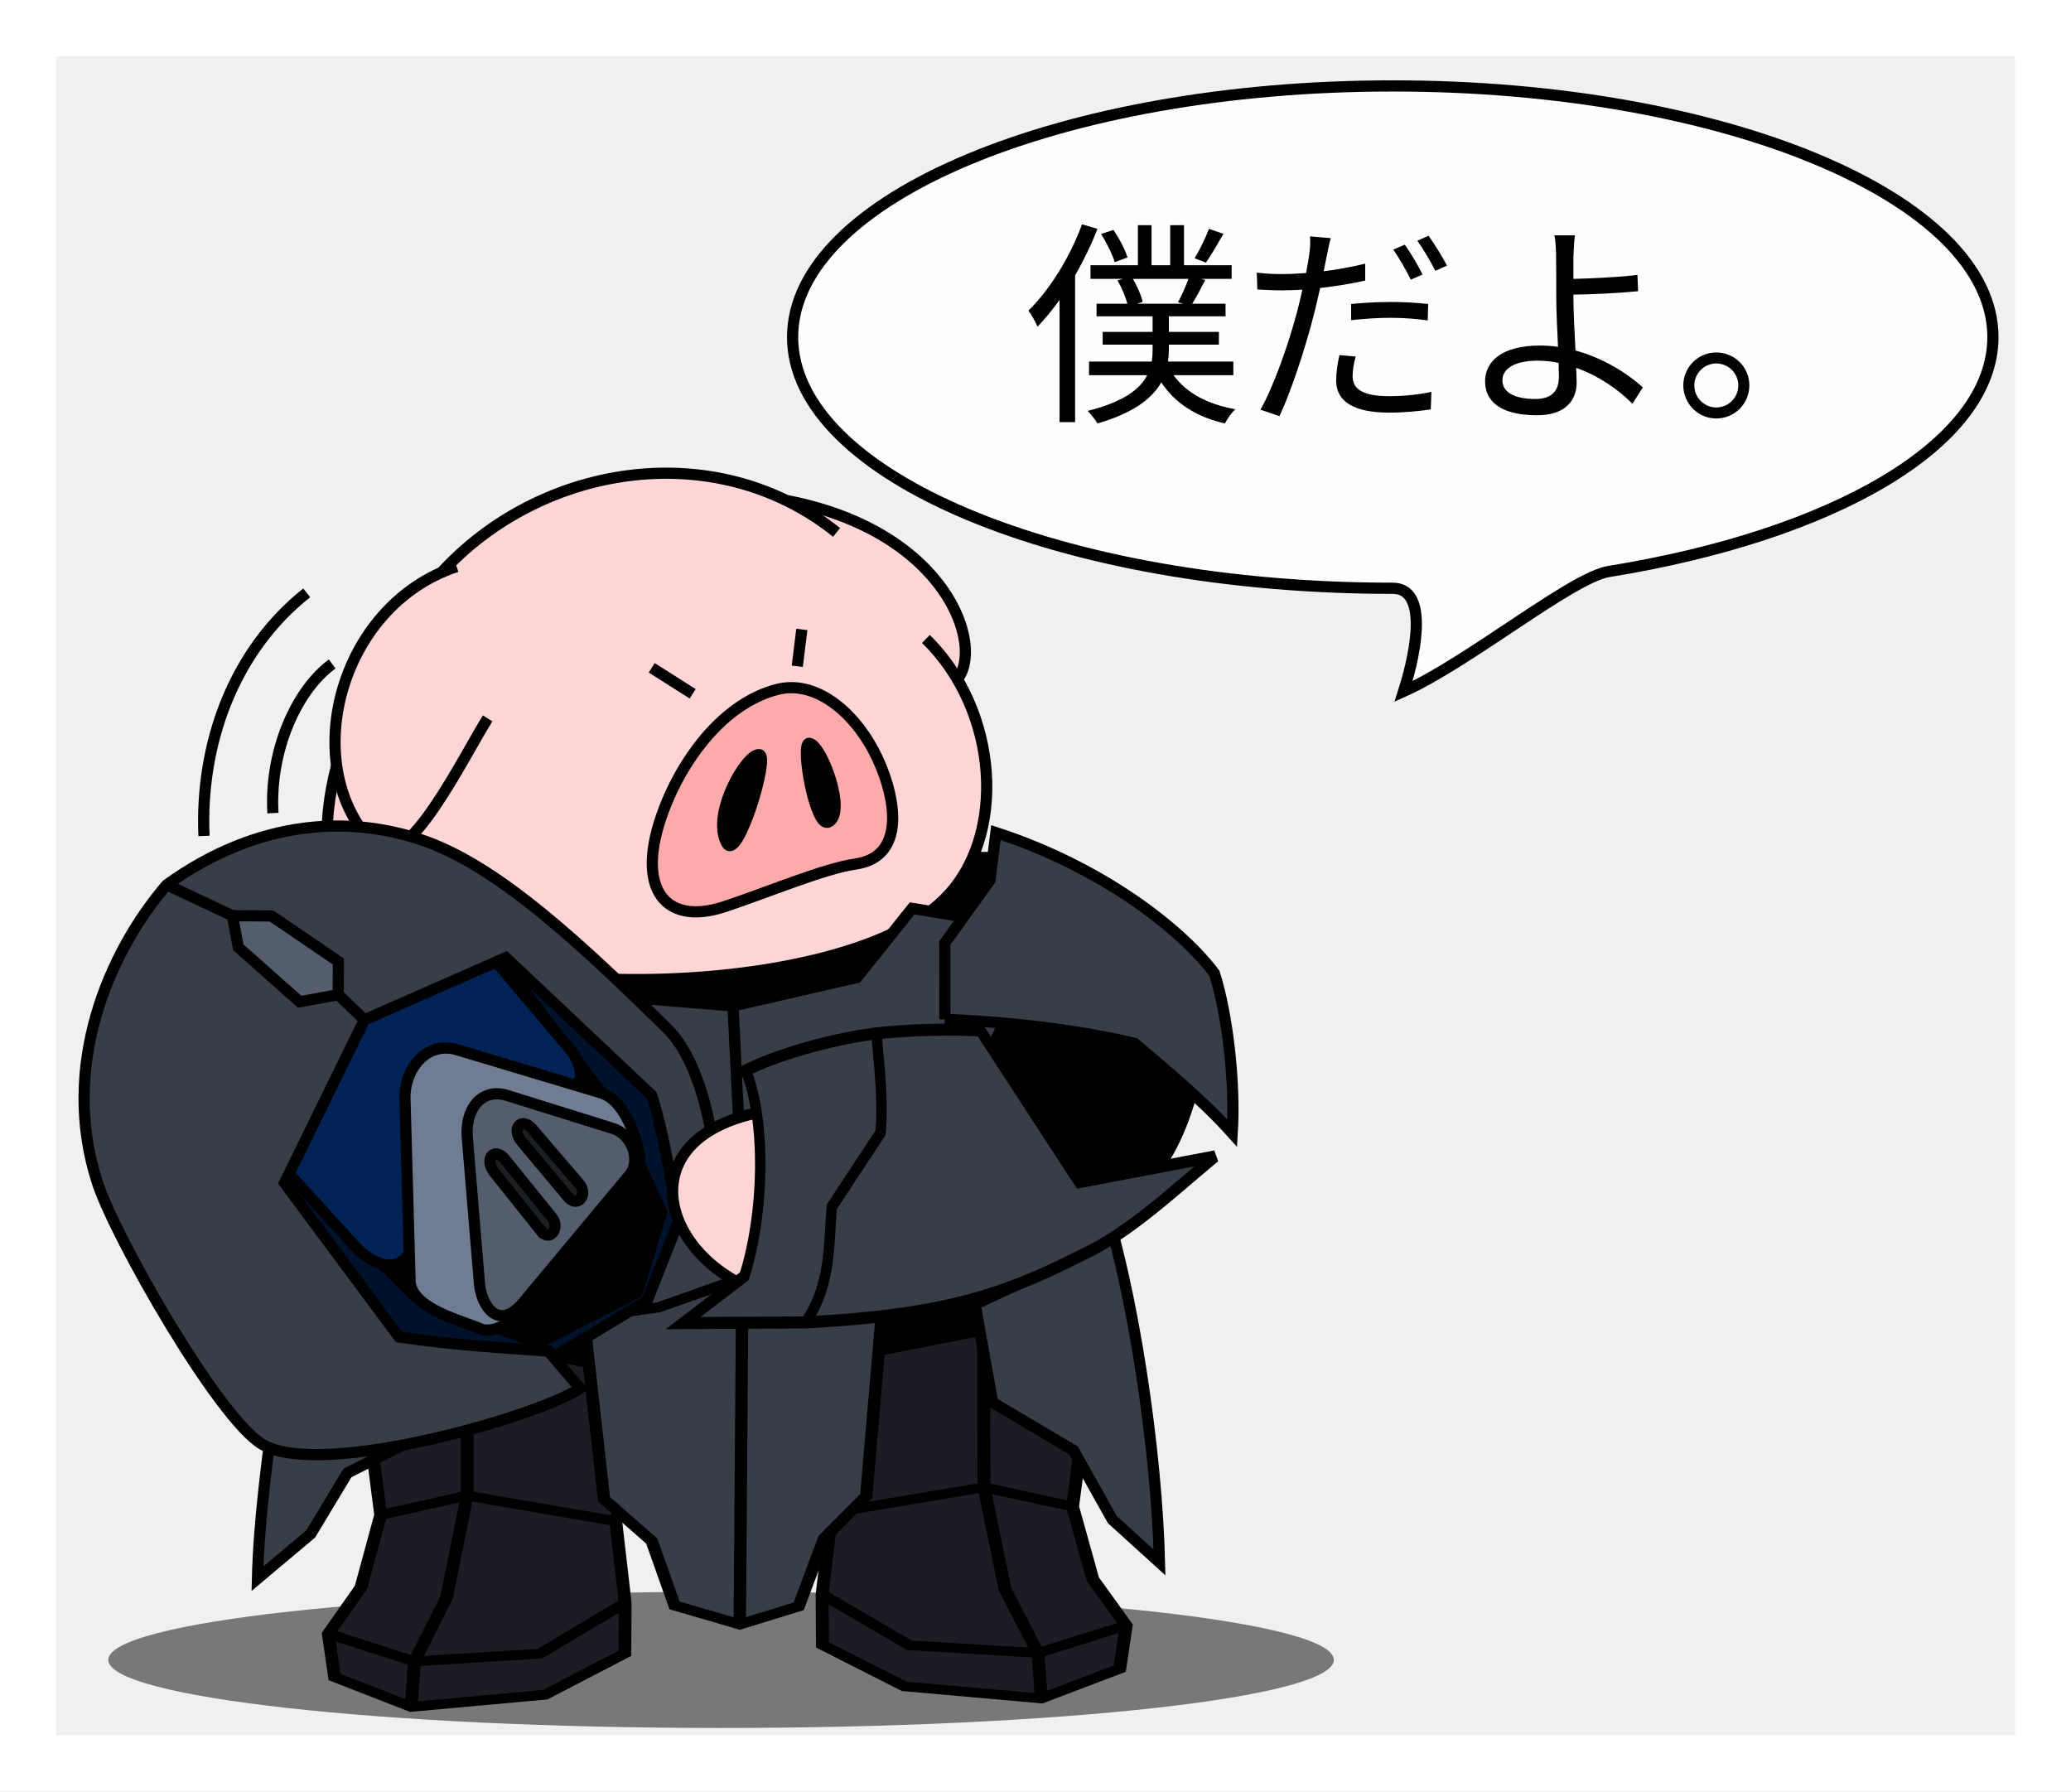
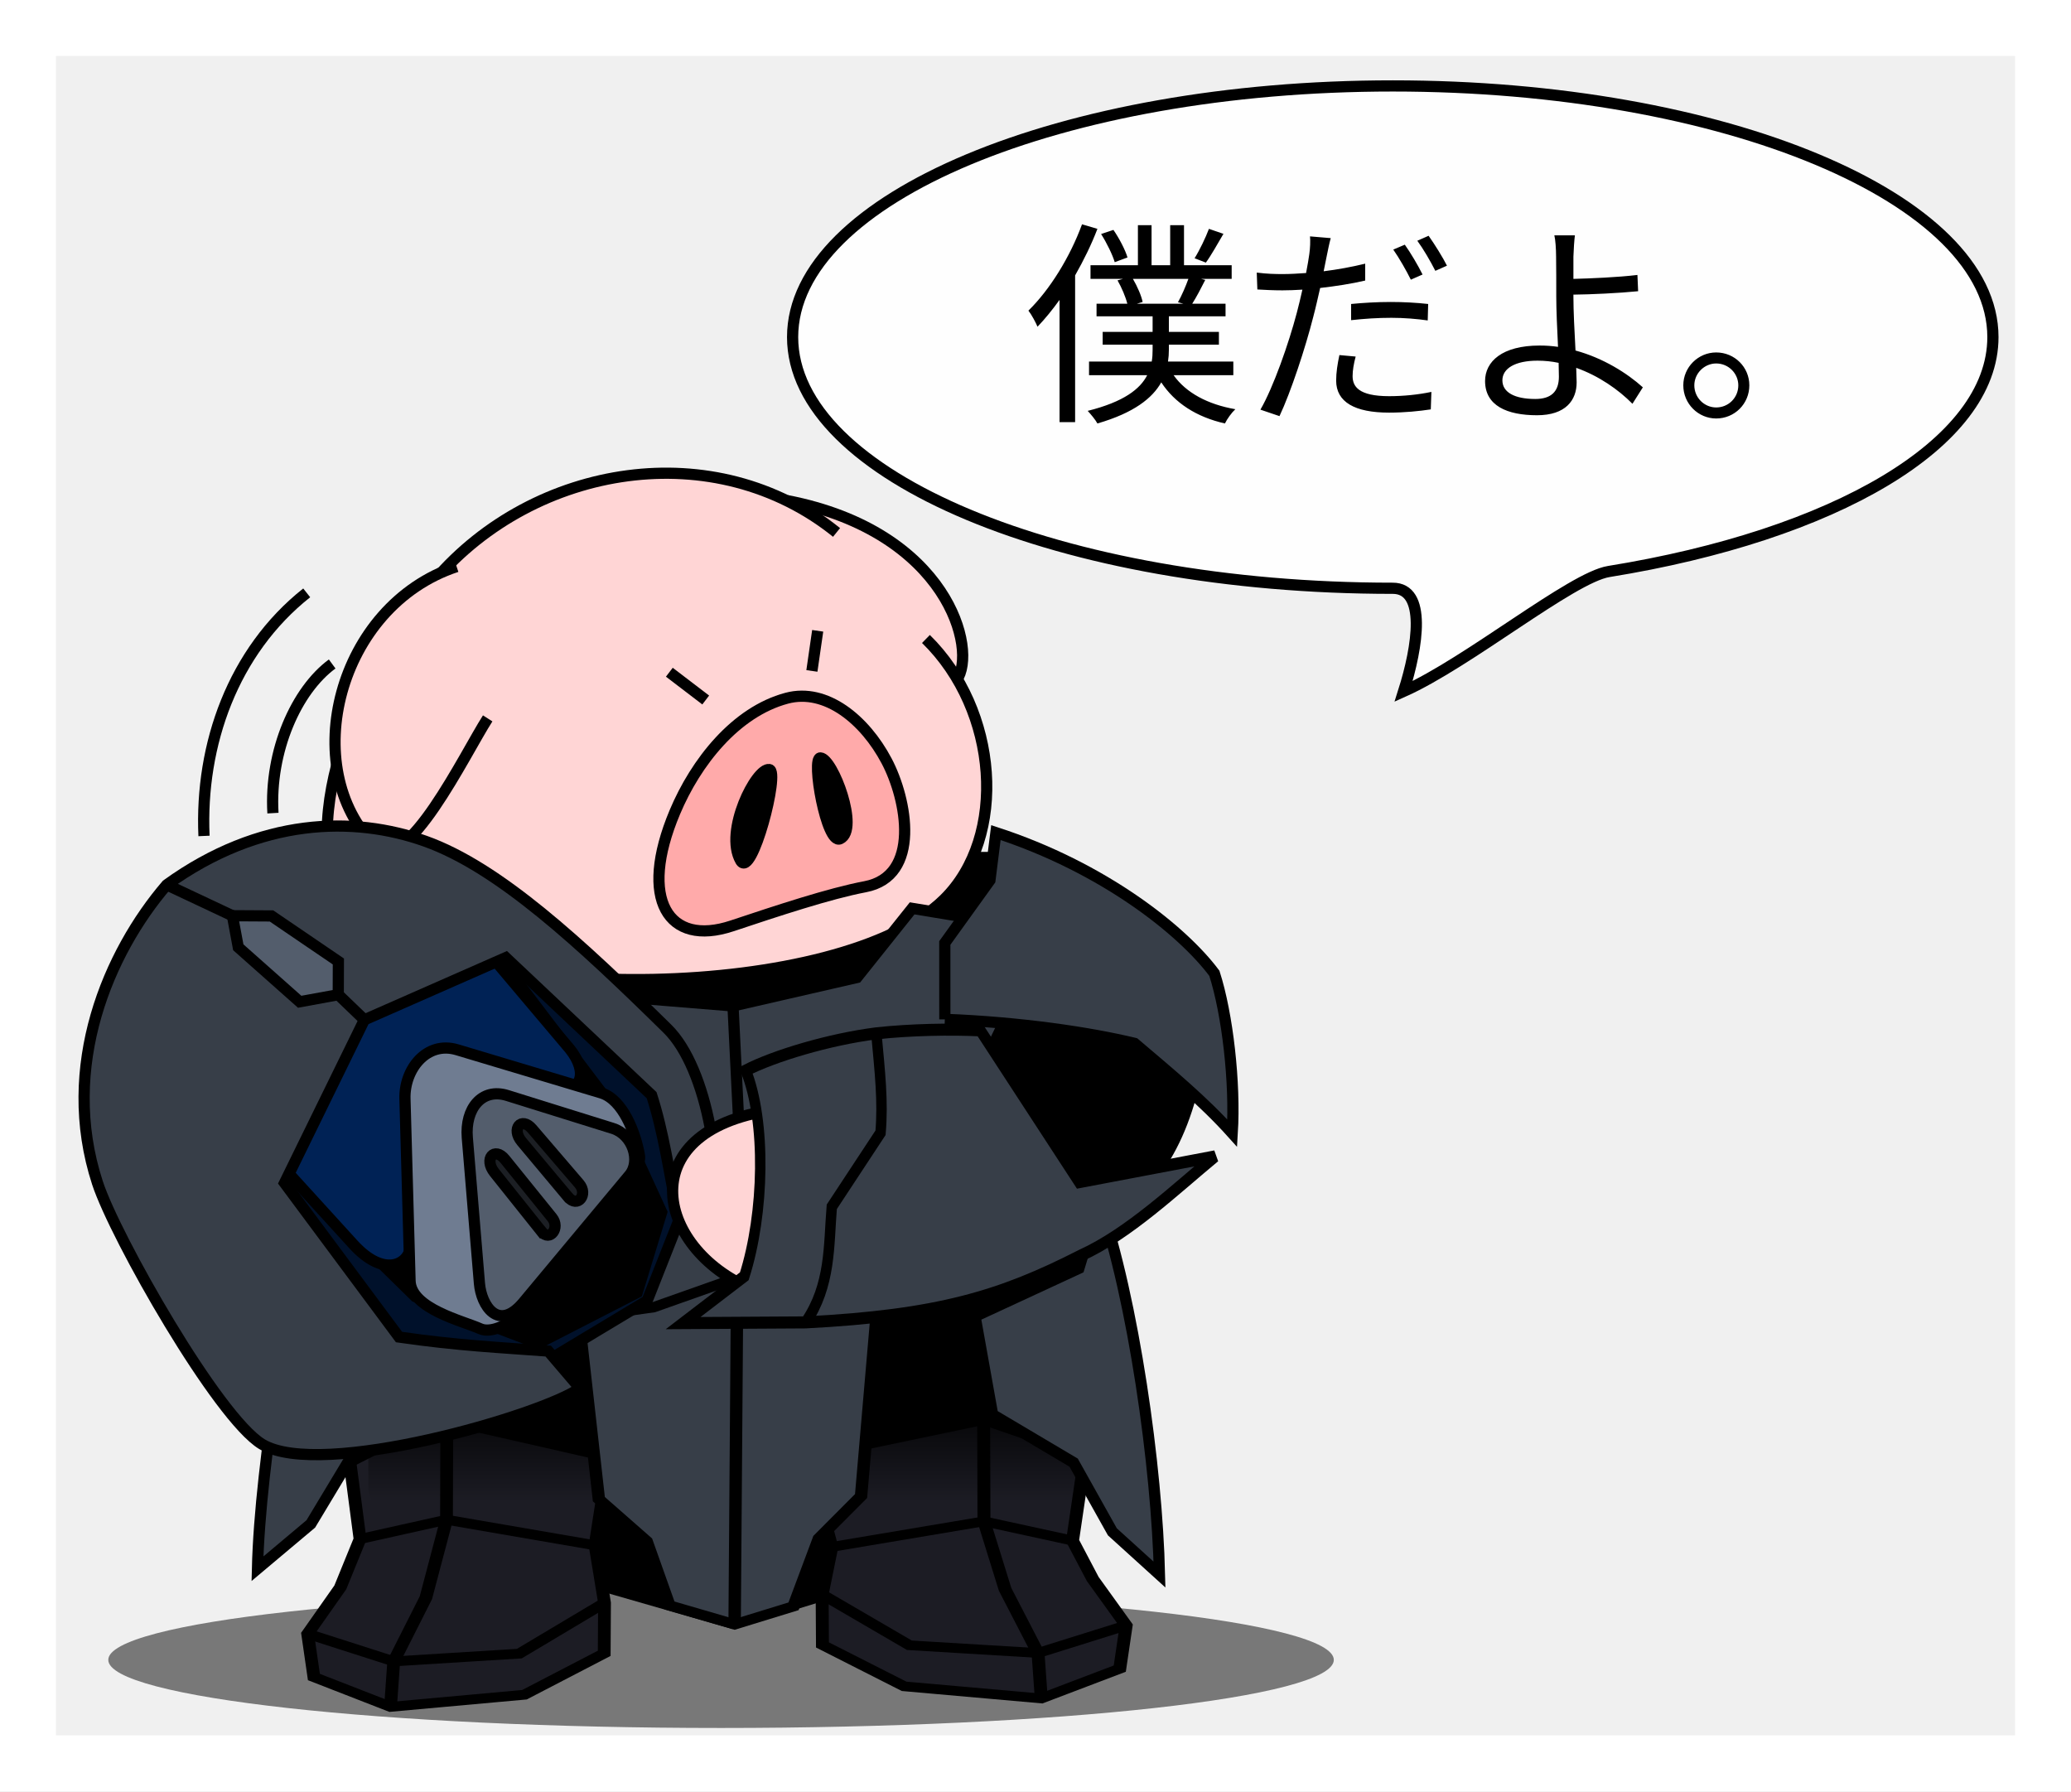
- <svg xmlns="http://www.w3.org/2000/svg" width="370" height="320" id="svg3172" version="1.1">
-   <defs id="defs3174" />
+ <svg xmlns="http://www.w3.org/2000/svg" xmlns:xlink="http://www.w3.org/1999/xlink" width="370" height="320" id="svg3172" version="1.1">
+   <defs id="defs3174">
+     <linearGradient id="linearGradient17681">
+       <stop style="stop-color:#000000;stop-opacity:1;" offset="0" id="stop17683" />
+       <stop style="stop-color:#000000;stop-opacity:0;" offset="1" id="stop17685" />
+     </linearGradient>
+     <linearGradient xlink:href="#linearGradient17681" id="linearGradient17687" x1="130.382" y1="248.974" x2="130.382" y2="273.02" gradientUnits="userSpaceOnUse" gradientTransform="matrix(1,0,0,0.8525053,0,35.5293)" />
+   </defs>
  <g id="layer1" transform="translate(0,-732.3622)" style="display:none">
    <path style="fill:none;stroke:#0000ff;stroke-width:1px;stroke-linecap:butt;stroke-linejoin:miter;stroke-opacity:1;display:inline" d="M 10,1042.362 360,742.362" id="path3025" />
    <path style="fill:none;stroke:#0000ff;stroke-width:1px;stroke-linecap:butt;stroke-linejoin:miter;stroke-opacity:1;display:inline" d="M 10,742.362 360,1042.362" id="path3027" />
    <path style="fill:none;stroke:#ff0000;stroke-width:1px;stroke-linecap:butt;stroke-linejoin:miter;stroke-opacity:1;display:inline" d="m 10,732.362 0,320" id="path3006" />
    <path style="fill:none;stroke:#ff0000;stroke-width:1px;stroke-linecap:butt;stroke-linejoin:miter;stroke-opacity:1;display:inline" d="m 360,732.362 0,320" id="path3010" />
    <path style="fill:none;stroke:#ff0000;stroke-width:1px;stroke-linecap:butt;stroke-linejoin:miter;stroke-opacity:1;display:inline" d="m 0,742.362 370,3e-5" id="path3016" />
    <path style="fill:none;stroke:#ff0000;stroke-width:1px;stroke-linecap:butt;stroke-linejoin:miter;stroke-opacity:1;display:inline" d="m 0,1042.362 370,0" id="path3018" />
  </g>
  <g id="layer3" style="display:inline">
    <path style="opacity:0.5;fill:#000000;fill-opacity:1;stroke:none" id="path38790" d="m 239.002,292.069 a 105.005,11.667 0 1 1 -210.011,0 105.005,11.667 0 1 1 210.011,0 z" transform="matrix(1.042557,0,0,1.042557,-10.87838,-7.97645)" />
-     <g id="g38561" transform="matrix(1.042557,0,0,1.042557,313.2887,-139.9134)" style="stroke-width:1.918">
-       <path id="rect38361-1" d="m -226.002,326.731 101.985,0 0,51.238 -101.985,0 z" style="fill:#000000;fill-opacity:1;stroke:#000000;stroke-width:1.918;stroke-linecap:round;stroke-miterlimit:4;stroke-opacity:1;stroke-dashoffset:0" />
-       <g style="stroke-width:1.183" transform="matrix(-1.851476,0,0,1.420071,-295.4144,-242.2167)" id="g38467-2">
-         <path style="fill:#1c1c24;stroke:#000000;stroke-width:1.183;stroke-linecap:butt;stroke-linejoin:miter;stroke-opacity:1;display:inline" d="m -55.088,464.562 -0.028,-6.093 0.872,-9.842 -3.178,-17.577 16.904,-4.446 9.725,4.21 -1.693,17.052 1.825,8.744 3.02,5.6 -0.577,5.213 -7.093,3.6 -12.396,-1.464 z" id="path7544-9-3-7-8" />
-         <path style="fill:none;stroke:#000000;stroke-width:1.183;stroke-linecap:butt;stroke-linejoin:miter;stroke-opacity:1;display:inline" d="m -27.641,462.207 -7.963,3.33 -11.627,-0.936 -7.887,-6.133" id="path7550-2-4-3-1" />
-         <path style="fill:none;stroke:#000000;stroke-width:1.183;stroke-linecap:butt;stroke-linejoin:miter;stroke-opacity:1;display:inline" d="m -35.312,471.024 -0.294,-5.485 -2.977,-7.685 -1.909,-12.318 -0.026,-18.933" id="path7550-2-4-6-0" />
-         <path style="fill:none;stroke:#000000;stroke-width:1.183;stroke-linecap:butt;stroke-linejoin:miter;stroke-opacity:1;display:inline" d="m -32.489,447.863 -8.005,-2.327 -13.753,3.088" id="path7550-2-4-5-3" />
-       </g>
-       <g style="stroke-width:1.169" transform="matrix(1.896159,0,0,1.420071,-55.10438,-243.6533)" id="g38467">
-         <path style="fill:#1c1c24;stroke:#000000;stroke-width:1.169;stroke-linecap:butt;stroke-linejoin:miter;stroke-opacity:1;display:inline" d="m -55.088,464.562 -0.028,-6.093 0.872,-9.842 -3.178,-17.577 16.904,-4.446 9.725,4.21 -1.693,17.052 1.825,8.744 3.02,5.6 -0.577,5.213 -7.093,3.6 -12.396,-1.464 z" id="path7544-9-3-7" />
-         <path style="fill:none;stroke:#000000;stroke-width:1.169;stroke-linecap:butt;stroke-linejoin:miter;stroke-opacity:1;display:inline" d="m -27.641,462.207 -7.963,3.33 -11.627,-0.936 -7.887,-6.133" id="path7550-2-4-3" />
-         <path style="fill:none;stroke:#000000;stroke-width:1.169;stroke-linecap:butt;stroke-linejoin:miter;stroke-opacity:1;display:inline" d="m -35.312,471.024 -0.294,-5.485 -2.977,-7.685 -1.909,-12.318 -0.026,-18.933" id="path7550-2-4-6" />
-         <path style="fill:none;stroke:#000000;stroke-width:1.169;stroke-linecap:butt;stroke-linejoin:miter;stroke-opacity:1;display:inline" d="m -32.489,447.863 -8.005,-2.327 -13.753,3.088" id="path7550-2-4-5" />
-       </g>
-       <path id="rect38361" d="m -224.385,281.13 93.5,0 0,32.5 -93.5,0 z" style="fill:#000000;fill-opacity:1;stroke:#000000;stroke-width:1.918;stroke-linecap:round;stroke-miterlimit:4;stroke-opacity:1;stroke-dashoffset:0" />
-       <path id="path7512-2" d="m -133.407,357.68 3.01,16.83 13.882,8.232 6.633,11.85 8.08,7.327 c -0.438,-18.506 -4.462,-47.045 -10.289,-64.046 l -3.527,11.568 z" style="fill:#373e48;stroke:#000000;stroke-width:1.918;stroke-linecap:butt;stroke-linejoin:miter;stroke-opacity:1;display:inline" />
-       <path id="path7512-2-95" d="m -225.483,361.528 -4.071,19.305 -11.407,5.757 -6.28,10.436 -9.14,7.681 c 0.438,-18.506 5.876,-48.813 9.228,-64.4 l 3.594,13.54 z" style="fill:#373e48;stroke:#000000;stroke-width:1.918;stroke-linecap:butt;stroke-linejoin:miter;stroke-opacity:1;display:inline" />
-       <path id="path7518-9" d="m -165.688,219.969 c 27.641,5.323 34.004,25.244 29.125,30.75" style="fill:#ffd5d5;stroke:#000000;stroke-width:1.918;stroke-linecap:butt;stroke-linejoin:miter;stroke-opacity:1;display:inline" />
-       <path id="path12515-7-2" d="m -157.146,225.435 c -20.783,-16.786 -51.691,-11.836 -68.829,8.144 -15.436,17.996 -24.865,47.147 -13.281,57.027 18.892,16.112 82.856,15.105 100.554,-2.304 10.892,-10.715 9.363,-32.406 -3.125,-44.613" style="fill:#ffd5d5;stroke:#000000;stroke-width:1.918;stroke-linecap:butt;stroke-linejoin:miter;stroke-opacity:1;display:inline" />
-       <path id="path5095-5-4-8-5-1-1-1-6" d="m -163.096,242.053 -0.778,6.315" style="fill:none;stroke:#000000;stroke-width:1.918;stroke-linecap:butt;stroke-linejoin:miter;stroke-opacity:1;display:inline" />
-       <path id="path5097-5-8-8-5-1-2-4-5" d="m -188.819,248.633 7.018,4.447" style="fill:none;stroke:#000000;stroke-width:1.918;stroke-linecap:butt;stroke-linejoin:miter;stroke-opacity:1;display:inline" />
-       <path id="path5099-1-8-2-7-5-0-2-3" d="m -222.253,231.287 c -20.415,6.745 -27.359,34.598 -13.924,47.865 5.283,5.217 15.31,-15.707 19.247,-21.856" style="fill:#ffd5d5;stroke:#000000;stroke-width:1.918;stroke-linecap:butt;stroke-linejoin:miter;stroke-opacity:1;display:inline" />
-       <path id="path5101-7-2-4-1-2-1-3-2" d="m -167.446,252.368 c -8.554,2.284 -15.17,10.687 -18.668,18.996 -6.13,14.56 -0.864,21.735 9.796,18.185 7.598,-2.53 17.065,-6.533 22.395,-7.29 9.449,-1.342 6.555,-12.974 3.12,-19.455 -3.619,-6.826 -10.088,-12.187 -16.643,-10.437 z" style="fill:#ffaaaa;stroke:#000000;stroke-width:1.918;stroke-linecap:butt;stroke-linejoin:miter;stroke-opacity:1;display:inline" />
-       <path id="path5105-1-4-55-1-28-76-6-2-4" d="m -175.941,278.718 c 1.842,3.206 7.385,-14.946 5.577,-15.209 -2.178,-0.316 -8.395,10.303 -5.577,15.209 z" style="fill:#000000;stroke:#000000;stroke-width:1.918;display:inline" />
-       <path id="path5107-1-5-1-5-1-4-2-4" d="m -161.829,261.569 c -1.577,-0.1 0.986,14.548 3.278,13.491 3.277,-1.51 -1.202,-13.359 -3.278,-13.491 z" style="fill:#000000;stroke:#000000;stroke-width:1.918;display:inline" />
-       <path id="path7552-7" d="m -247.942,235.787 c -12.638,10.017 -18.293,26.01 -17.599,41.656" style="fill:none;stroke:#000000;stroke-width:1.918;stroke-linecap:butt;stroke-linejoin:miter;stroke-opacity:1;display:inline" />
-       <path id="path7554-8" d="m -243.578,247.972 c -6.125,4.502 -10.772,14.891 -10.149,25.556" style="fill:none;stroke:#000000;stroke-width:1.918;stroke-linecap:butt;stroke-linejoin:miter;stroke-opacity:1;display:inline" />
-       <g transform="translate(-18.38478,-26.87006)" id="g38308" style="stroke-width:1.918">
-         <path style="fill:#373e48;stroke:#000000;stroke-width:1.918;stroke-linecap:butt;stroke-linejoin:miter;stroke-opacity:1;display:inline" d="m -219.26,321.29 -1.557,27.892 9.393,31.674 55.463,8.449 43.684,-11.772 9.165,-30.644 -5.483,-27.33 -17.21,-2.842 -9.458,11.845 -21.241,4.875 -25.891,-2.116 -16.346,-12.039 z" id="path7512-2-9-0" />
-         <path style="fill:none;stroke:#000000;stroke-width:1.918;stroke-linecap:butt;stroke-linejoin:miter;stroke-opacity:1;display:inline" d="m -220.818,349.181 27.535,0.792 17.401,7.085 20.657,2.326 16.684,-2.654 10.58,-7.404 24.85,-2.432" id="path5097-5-8-8-5-1-2-4-5-6" />
-         <path style="fill:none;stroke:#000000;stroke-width:1.918;stroke-linecap:butt;stroke-linejoin:miter;stroke-opacity:1;display:inline" d="m -156.505,333.437 1.279,25.946 -0.734,29.923" id="path5097-5-8-8-5-1-2-4-5-4" />
-       </g>
-       <g style="stroke-width:1.73" transform="matrix(1.230133,0,0,1,17.64482,-26.87006)" id="g38313">
-         <path style="fill:#373e48;stroke:#000000;stroke-width:1.73;stroke-linecap:butt;stroke-linejoin:miter;stroke-opacity:1;display:inline" d="m -177.32,386.883 2.836,31.066 6.646,7.177 3.182,11.027 9.087,3.259 8.204,-3.1 3.542,-11.655 5.869,-7.241 2.154,-30.789 -9.435,-1.283 -9.974,-5.342 -11.687,5.085 z" id="path7512-2-9" />
-         <path style="fill:none;stroke:#000000;stroke-width:1.73;stroke-linecap:butt;stroke-linejoin:miter;stroke-opacity:1;display:inline" d="m -155.211,379.998 -0.359,59.411" id="path5097-5-8-8-5-1-2-4-5-5" />
-       </g>
-       <g style="stroke-width:1.614" transform="matrix(0.8875031,-0.7903032,0.7903032,0.8875031,-291.3367,-206.2295)" id="g38217">
-         <path style="fill:#00112b;stroke:#000000;stroke-width:1.614;stroke-linecap:butt;stroke-linejoin:miter;stroke-opacity:1" d="m -236.014,403.222 9.691,-20.782 -5.354,-26.939 -51.409,4.084 -3.634,33.689 14.027,13.63 21.398,4.028 z" id="path37960-1-8" />
-         <path style="fill:#000000;stroke:#000000;stroke-width:1.614;stroke-linecap:butt;stroke-linejoin:miter;stroke-opacity:1" d="m -241.248,402.798 4.741,-15.479 2.071,-26.232 -43.101,2.493 1.669,24.674 8.723,16.812 15.565,4.028 z" id="path37960-1-3-3" />
-         <path style="fill:#002255;stroke:#000000;stroke-width:1.614;stroke-linecap:butt;stroke-linejoin:miter;stroke-opacity:1;display:inline" d="m -254.576,350.782 -23.154,9.184 0.192,16.717 c 0.076,6.616 4.016,7.393 5.813,5.836 l 15.476,-17.337 6.678,-0.514 9.152,14.641 c 1.877,3.002 4.717,1.436 4.931,-2.903 l 0.496,-18.978 z" id="path7534-6-2" />
-         <path style="fill:#6f7c91;stroke:#000000;stroke-width:1.614;stroke-linecap:butt;stroke-linejoin:miter;stroke-opacity:1;display:inline" d="m -258.013,365.96 c 2.734,-3.249 7.909,-4.177 10.312,-0.276 l 11.363,18.447 c 1.731,2.81 -0.14,7.669 -1.864,10.426 -0.54,0.864 -2.125,1.498 -3.666,1.726 l -25.554,3.778 c -0.939,0.139 -3.835,-0.543 -4.532,-2.103 -1.13,-2.531 -5.564,-8.816 -2.969,-11.901 z" id="path7520-6-4" />
-         <path style="fill:#535d6c;stroke:#000000;stroke-width:1.614;stroke-linecap:butt;stroke-linejoin:miter;stroke-opacity:1;display:inline" d="m -238.48,389.079 -8.199,-13.655 c -1.985,-3.306 -5.835,-2.642 -8.352,0.706 l -12.675,16.865 c -1.909,2.539 -2.658,7.082 2.928,6.247 l 23.616,-3.528 c 2.617,-0.391 4.231,-4.057 2.683,-6.635 z" id="path7524-6-1" />
-         <path style="fill:#1c1f24;stroke:#000000;stroke-width:1.614;stroke-linecap:butt;stroke-linejoin:miter;stroke-opacity:1;display:inline" d="m -256.037,393.368 0.582,-10.861 c 0.137,-2.558 2.515,-2.828 2.4,-0.436 l -0.518,10.805 c -0.09,1.884 -2.565,2.387 -2.463,0.492 z" id="path7530-6-1" />
-         <path style="fill:#373e48;stroke:#000000;stroke-width:1.614;stroke-linecap:butt;stroke-linejoin:miter;stroke-opacity:1;display:inline" d="m -279.056,363.479 -2.448,27.574 c 5.593,6.644 10.014,10.943 14.723,15.819 l -0.146,7.045 c -6.588,-0.709 -36.68,-14.966 -39.605,-24.47 -2.189,-7.111 4.029,-36.342 7.339,-43.918 7.074,-16.188 23.317,-23.742 36.041,-25.448 16.498,1.701 26.75,10.477 32.011,20.078 5.431,9.912 6.942,25.931 8.104,43.429 0.539,8.117 -7.932,21.703 -16.526,28.079 l -0.1,-7.235 c 2.962,-5.061 6.329,-10.14 8.555,-15.201 l -2.51,-28.795 -21.198,-6.864 z" id="path7536-7-5" />
-         <path style="fill:none;stroke:#000000;stroke-width:1.614;stroke-linecap:butt;stroke-linejoin:miter;stroke-opacity:1;display:inline" d="m -263.152,320.084 4.107,9.623 3.827,18.654 0.405,5.214" id="path7538-7-9" />
-         <path style="fill:#1c1f24;stroke:#000000;stroke-width:1.614;stroke-linecap:butt;stroke-linejoin:miter;stroke-opacity:1;display:inline" d="m -249.869,392.179 0.317,-10.419 c 0.073,-2.389 2.385,-2.757 2.341,-0.363 l -0.194,10.423 c -0.038,2.035 -2.529,2.51 -2.463,0.36 z" id="path7530-6-5-5" />
-         <path style="fill:#535d6c;stroke:#000000;stroke-width:1.614;stroke-linecap:butt;stroke-linejoin:miter;stroke-opacity:1;display:inline" d="m -259.044,329.706 -2.396,3.962 1.388,11.753 4.832,2.94 3.199,-3.569 -2.837,-11.314 z" id="path7540-1-1" />
-       </g>
-       <path id="path38359" d="m -123.531,301.191 c -4.04,6.109 -8.549,13.819 -11.354,26.121 l 21.925,18.464 c 10.642,-8.946 15.682,-15.919 18.257,-32.036 z" style="fill:#000000;stroke:#000000;stroke-width:1.918;stroke-linecap:butt;stroke-linejoin:miter;stroke-opacity:1" />
-       <path id="path7508-6-3" d="m -138.586,308.865 -0.008,-13.083 7.735,-10.751 1.022,-8.166 c 18.441,5.997 31.949,16.75 37.439,24.116 2.255,6.995 3.594,18.756 3.061,27.384 -5.033,-5.607 -10.761,-10.292 -16.732,-15.379 -7.744,-1.876 -19.553,-3.619 -32.518,-4.121 z" style="fill:#373e48;stroke:#000000;stroke-width:1.918;stroke-linecap:butt;stroke-linejoin:miter;stroke-opacity:1;display:inline" />
-       <path id="path7542-5" d="m -170.356,324.798 c -22.985,4.636 -16.74,25.559 1.121,31.163" style="fill:#ffd5d5;stroke:#000000;stroke-width:1.918;stroke-linecap:butt;stroke-linejoin:miter;stroke-opacity:1;display:inline" />
-       <g style="stroke-width:1.786" transform="matrix(0.9978825,0.07502882,-0.06504256,1.151092,-80.60942,-124.4992)" id="g38355">
-         <path style="fill:#373e48;stroke:#000000;stroke-width:1.786;stroke-linecap:butt;stroke-linejoin:miter;stroke-opacity:1;display:inline" d="M 14.124,395.957 C 7.698,401.221 0.112,408.379 -7.861,412.139 -21.299,419.172 -31.741,422.641 -54.291,425.131 l -20.949,1.472 10.007,-7.622 c 2.83,-9.579 2.254,-23.197 -1.732,-30.53 4.703,-2.463 13.853,-5.518 21.964,-6.953 5.891,-0.941 12.635,-1.486 17.751,-1.601 l 18.384,21.399 z" id="path7516-5-0" />
-         <path style="fill:none;stroke:#000000;stroke-width:1.786;stroke-linecap:butt;stroke-linejoin:miter;stroke-opacity:1;display:inline" d="m -45,381.495 c 0.994,5.766 1.836,9.98 1.679,14.694 l -7.62,11.517 c -0.173,5.809 0.613,11.618 -3.349,17.427" id="path7552-6-2-8" />
-       </g>
+     <path id="path7512-2-9-4" d="m 166.17,235.457 -4.835,32.237 -11.53,16.43 -18.981,5.842 -22.516,-6.477 -10.78,-16.348 -5.63,-31.95 16.088,-1.331 18.964,-5.543 19.928,5.277 z" style="fill:#000000;stroke:#000000;stroke-width:2;stroke-linecap:butt;stroke-linejoin:miter;stroke-opacity:1;display:inline" />
+     <path style="fill:#000000;fill-opacity:1;stroke:#000000;stroke-width:2;stroke-linecap:round;stroke-miterlimit:4;stroke-opacity:1;stroke-dashoffset:0" d="m 77.669,200.722 106.325,0 0,65.719 -106.325,0 z" id="rect38361-1" />
+     <g id="g38467-2" transform="matrix(-1.930269,0,0,1.480505,1.612226,-392.4382)" style="stroke-width:1.183">
+       <path id="path7544-9-3-7-8" d="m -55.088,464.562 -0.028,-6.093 0.872,-6.934 -1.267,-10.645 14.992,-4.446 9.05,4.21 -1.017,10.12 1.825,5.836 3.02,5.6 -0.577,5.213 -7.093,3.6 -12.396,-1.464 z" style="fill:#1c1c24;stroke:#000000;stroke-width:1.183;stroke-linecap:butt;stroke-linejoin:miter;stroke-opacity:1;display:inline" />
+       <path id="path7550-2-4-3-1" d="m -27.641,462.207 -7.963,3.33 -11.627,-0.936 -7.887,-6.133" style="fill:none;stroke:#000000;stroke-width:1.183;stroke-linecap:butt;stroke-linejoin:miter;stroke-opacity:1;display:inline" />
+       <path id="path7550-2-4-6-0" d="m -35.312,471.024 -0.294,-5.485 -2.977,-7.685 -1.909,-9.41 -0.026,-12" style="fill:none;stroke:#000000;stroke-width:1.183;stroke-linecap:butt;stroke-linejoin:miter;stroke-opacity:1;display:inline" />
+       <path id="path7550-2-4-5-3" d="m -32.489,450.771 -8.005,-2.327 -13.753,3.088" style="fill:none;stroke:#000000;stroke-width:1.183;stroke-linecap:butt;stroke-linejoin:miter;stroke-opacity:1;display:inline" />
+     </g>
+     <g id="g38467" transform="matrix(1.976854,0,0,1.480505,255.8393,-393.936)" style="stroke-width:1.169">
+       <path id="path7544-9-3-7" d="m -55.088,464.562 -0.028,-6.093 0.872,-5.729 -2.189,-10.883 15.914,-4.446 9.176,4.21 -1.143,10.357 1.825,4.631 3.02,5.6 -0.577,5.213 -7.093,3.6 -12.396,-1.464 z" style="fill:#1c1c24;stroke:#000000;stroke-width:1.169;stroke-linecap:butt;stroke-linejoin:miter;stroke-opacity:1;display:inline" />
+       <path id="path7550-2-4-3" d="m -27.641,462.207 -7.963,3.33 -11.627,-0.936 -7.887,-6.133" style="fill:none;stroke:#000000;stroke-width:1.169;stroke-linecap:butt;stroke-linejoin:miter;stroke-opacity:1;display:inline" />
+       <path id="path7550-2-4-6" d="m -35.312,471.024 -0.294,-5.485 -2.977,-7.685 -1.909,-8.206 -0.026,-12.238" style="fill:none;stroke:#000000;stroke-width:1.169;stroke-linecap:butt;stroke-linejoin:miter;stroke-opacity:1;display:inline" />
+       <path id="path7550-2-4-5" d="m -32.489,451.976 -8.005,-2.327 -13.753,3.088" style="fill:none;stroke:#000000;stroke-width:1.169;stroke-linecap:butt;stroke-linejoin:miter;stroke-opacity:1;display:inline" />
+     </g>
+     <path style="fill:#000000;fill-opacity:1;stroke:#000000;stroke-width:2;stroke-linecap:round;stroke-miterlimit:4;stroke-opacity:1;stroke-dashoffset:0" d="m 79.355,153.181 97.479,0 0,33.883 -97.479,0 z" id="rect38361" />
+     <rect style="fill:url(#linearGradient17687);fill-opacity:1;stroke:none" id="rect16911" width="126.999" height="53.167" x="65.806" y="217.89" ry="5.529" />
+     <path style="fill:#373e48;stroke:#000000;stroke-width:2;stroke-linecap:butt;stroke-linejoin:miter;stroke-opacity:1;display:inline" d="m 174.204,235.16 3.139,17.546 14.473,8.583 6.915,12.355 8.423,7.639 c -0.456,-19.293 -4.652,-49.047 -10.726,-66.772 l -3.677,12.06 z" id="path7512-2" />
+     <path style="fill:#373e48;stroke:#000000;stroke-width:2;stroke-linecap:butt;stroke-linejoin:miter;stroke-opacity:1;display:inline" d="m 78.21,235.224 -4.244,20.126 -11.892,6.002 -6.547,10.88 -9.529,8.008 c 0.456,-19.293 6.126,-50.89 9.621,-67.14 l 3.747,14.116 z" id="path7512-2-95" />
+     <path style="fill:#ffd5d5;stroke:#000000;stroke-width:2;stroke-linecap:butt;stroke-linejoin:miter;stroke-opacity:1;display:inline" d="m 140.55,89.417 c 28.817,5.549 34.16,26.749 30.364,32.059" id="path7518-9" />
+     <path style="fill:#ffd5d5;stroke:#000000;stroke-width:2;stroke-linecap:butt;stroke-linejoin:miter;stroke-opacity:1;display:inline" d="M 149.455,95.116 C 127.787,77.616 95.564,82.776 77.697,103.607 c -16.093,18.762 -25.923,49.154 -13.846,59.454 19.696,16.797 86.383,15.748 104.833,-2.402 11.356,-11.171 9.762,-33.785 -3.258,-46.512" id="path12515-7-2" />
+     <path style="fill:none;stroke:#000000;stroke-width:2;stroke-linecap:butt;stroke-linejoin:miter;stroke-opacity:1;display:inline" d="m 146.087,112.688 -1.036,7.168" id="path5095-5-4-8-5-1-1-1-6" />
+     <path style="fill:none;stroke:#000000;stroke-width:2;stroke-linecap:butt;stroke-linejoin:miter;stroke-opacity:1;display:inline" d="m 119.582,120.085 6.5,4.964" id="path5097-5-8-8-5-1-2-4-5" />
+     <path style="fill:#ffd5d5;stroke:#000000;stroke-width:2;stroke-linecap:butt;stroke-linejoin:miter;stroke-opacity:1;display:inline" d="m 81.577,101.216 c -21.283,7.032 -28.523,36.07 -14.516,49.902 5.508,5.439 15.961,-16.375 20.067,-22.786" id="path5099-1-8-2-7-5-0-2-3" />
+     <path style="fill:#ffaaaa;stroke:#000000;stroke-width:2;stroke-linecap:butt;stroke-linejoin:miter;stroke-opacity:1;display:inline" d="m 140.563,124.729 c -9.16,2.445 -16.244,11.444 -19.989,20.34 -6.564,15.59 -1.212,24.133 10.203,20.333 8.136,-2.709 17.36,-5.778 23.777,-6.994 10.041,-1.903 7.509,-15.564 3.83,-22.503 -3.875,-7.309 -10.802,-13.049 -17.821,-11.176 z" id="path5101-7-2-4-1-2-1-3-2" />
+     <path style="fill:#000000;stroke:#000000;stroke-width:2;display:inline" d="m 132.327,153.755 c 1.973,3.433 7.047,-16.004 5.111,-16.285 -2.332,-0.339 -8.129,11.033 -5.111,16.285 z" id="path5105-1-4-55-1-28-76-6-2-4" />
+     <path style="fill:#000000;stroke:#000000;stroke-width:2;display:inline" d="m 146.578,135.393 c -1.689,-0.107 1.056,15.577 3.51,14.446 3.509,-1.617 -1.287,-14.305 -3.51,-14.446 z" id="path5107-1-5-1-5-1-4-2-4" />
+     <path style="fill:none;stroke:#000000;stroke-width:2;stroke-linecap:butt;stroke-linejoin:miter;stroke-opacity:1;display:inline" d="M 54.795,105.908 C 41.62,116.351 35.724,133.025 36.447,149.336" id="path7552-7" />
+     <path style="fill:none;stroke:#000000;stroke-width:2;stroke-linecap:butt;stroke-linejoin:miter;stroke-opacity:1;display:inline" d="m 59.345,118.612 c -6.386,4.694 -11.231,15.525 -10.581,26.644" id="path7554-8" />
+     <g style="stroke-width:1.918" id="g38308" transform="matrix(1.042557,0,0,1.042557,294.1216,-167.927)">
+       <path id="path7512-2-9-0" d="m -219.26,321.29 -1.557,27.892 9.393,31.674 55.463,8.449 43.684,-11.772 9.165,-30.644 -5.483,-27.33 -17.21,-2.842 -9.458,11.845 -21.241,4.875 -25.891,-2.116 -16.346,-12.039 z" style="fill:#373e48;stroke:#000000;stroke-width:1.918;stroke-linecap:butt;stroke-linejoin:miter;stroke-opacity:1;display:inline" />
+       <path id="path5097-5-8-8-5-1-2-4-5-6" d="m -220.818,349.181 27.535,0.792 17.401,7.085 20.657,2.326 16.684,-2.654 10.58,-7.404 24.85,-2.432" style="fill:none;stroke:#000000;stroke-width:1.918;stroke-linecap:butt;stroke-linejoin:miter;stroke-opacity:1;display:inline" />
+       <path id="path5097-5-8-8-5-1-2-4-5-4" d="m -156.505,333.437 1.279,25.946 -0.734,29.923" style="fill:none;stroke:#000000;stroke-width:1.918;stroke-linecap:butt;stroke-linejoin:miter;stroke-opacity:1;display:inline" />
+     </g>
+     <g id="g38313" transform="matrix(1.282484,0,0,1.042557,330.762,-167.927)" style="stroke-width:1.73">
+       <path id="path7512-2-9" d="m -177.32,386.883 2.836,31.066 6.646,7.177 3.182,11.027 9.087,3.259 8.204,-3.1 3.542,-11.655 5.869,-7.241 2.154,-30.789 -9.435,-1.283 -9.974,-5.342 -11.687,5.085 z" style="fill:#373e48;stroke:#000000;stroke-width:1.73;stroke-linecap:butt;stroke-linejoin:miter;stroke-opacity:1;display:inline" />
+       <path id="path5097-5-8-8-5-1-2-4-5-5" d="m -155.211,379.998 -0.359,59.411" style="fill:none;stroke:#000000;stroke-width:1.73;stroke-linecap:butt;stroke-linejoin:miter;stroke-opacity:1;display:inline" />
+     </g>
+     <g id="g38217" transform="matrix(0.9252729,-0.8239364,0.8239364,0.9252729,9.553589,-354.9195)" style="stroke-width:1.614">
+       <path id="path37960-1-8" d="m -236.014,403.222 9.691,-20.782 -5.354,-26.939 -51.409,4.084 -3.634,33.689 14.027,13.63 21.398,4.028 z" style="fill:#00112b;stroke:#000000;stroke-width:1.614;stroke-linecap:butt;stroke-linejoin:miter;stroke-opacity:1" />
+       <path id="path37960-1-3-3" d="m -241.248,402.798 4.741,-15.479 2.071,-26.232 -43.101,2.493 1.669,24.674 8.723,16.812 15.565,4.028 z" style="fill:#000000;stroke:#000000;stroke-width:1.614;stroke-linecap:butt;stroke-linejoin:miter;stroke-opacity:1" />
+       <path id="path7534-6-2" d="m -254.576,350.782 -23.154,9.184 0.192,16.717 c 0.076,6.616 4.016,7.393 5.813,5.836 l 15.476,-17.337 6.678,-0.514 9.152,14.641 c 1.877,3.002 4.717,1.436 4.931,-2.903 l 0.496,-18.978 z" style="fill:#002255;stroke:#000000;stroke-width:1.614;stroke-linecap:butt;stroke-linejoin:miter;stroke-opacity:1;display:inline" />
+       <path id="path7520-6-4" d="m -258.013,365.96 c 2.734,-3.249 7.909,-4.177 10.312,-0.276 l 11.363,18.447 c 1.731,2.81 -0.14,7.669 -1.864,10.426 -0.54,0.864 -2.125,1.498 -3.666,1.726 l -25.554,3.778 c -0.939,0.139 -3.835,-0.543 -4.532,-2.103 -1.13,-2.531 -5.564,-8.816 -2.969,-11.901 z" style="fill:#6f7c91;stroke:#000000;stroke-width:1.614;stroke-linecap:butt;stroke-linejoin:miter;stroke-opacity:1;display:inline" />
+       <path id="path7524-6-1" d="m -238.48,389.079 -8.199,-13.655 c -1.985,-3.306 -5.835,-2.642 -8.352,0.706 l -12.675,16.865 c -1.909,2.539 -2.658,7.082 2.928,6.247 l 23.616,-3.528 c 2.617,-0.391 4.231,-4.057 2.683,-6.635 z" style="fill:#535d6c;stroke:#000000;stroke-width:1.614;stroke-linecap:butt;stroke-linejoin:miter;stroke-opacity:1;display:inline" />
+       <path id="path7530-6-1" d="m -256.037,393.368 0.582,-10.861 c 0.137,-2.558 2.515,-2.828 2.4,-0.436 l -0.518,10.805 c -0.09,1.884 -2.565,2.387 -2.463,0.492 z" style="fill:#1c1f24;stroke:#000000;stroke-width:1.614;stroke-linecap:butt;stroke-linejoin:miter;stroke-opacity:1;display:inline" />
+       <path id="path7536-7-5" d="m -279.056,363.479 -2.448,27.574 c 5.593,6.644 10.014,10.943 14.723,15.819 l -0.146,7.045 c -6.588,-0.709 -36.68,-14.966 -39.605,-24.47 -2.189,-7.111 4.029,-36.342 7.339,-43.918 7.074,-16.188 23.317,-23.742 36.041,-25.448 16.498,1.701 26.75,10.477 32.011,20.078 5.431,9.912 6.942,25.931 8.104,43.429 0.539,8.117 -7.932,21.703 -16.526,28.079 l -0.1,-7.235 c 2.962,-5.061 6.329,-10.14 8.555,-15.201 l -2.51,-28.795 -21.198,-6.864 z" style="fill:#373e48;stroke:#000000;stroke-width:1.614;stroke-linecap:butt;stroke-linejoin:miter;stroke-opacity:1;display:inline" />
+       <path id="path7538-7-9" d="m -263.152,320.084 4.107,9.623 3.827,18.654 0.405,5.214" style="fill:none;stroke:#000000;stroke-width:1.614;stroke-linecap:butt;stroke-linejoin:miter;stroke-opacity:1;display:inline" />
+       <path id="path7530-6-5-5" d="m -249.869,392.179 0.317,-10.419 c 0.073,-2.389 2.385,-2.757 2.341,-0.363 l -0.194,10.423 c -0.038,2.035 -2.529,2.51 -2.463,0.36 z" style="fill:#1c1f24;stroke:#000000;stroke-width:1.614;stroke-linecap:butt;stroke-linejoin:miter;stroke-opacity:1;display:inline" />
+       <path id="path7540-1-1" d="m -259.044,329.706 -2.396,3.962 1.388,11.753 4.832,2.94 3.199,-3.569 -2.837,-11.314 z" style="fill:#535d6c;stroke:#000000;stroke-width:1.614;stroke-linecap:butt;stroke-linejoin:miter;stroke-opacity:1;display:inline" />
+     </g>
+     <path style="fill:#000000;stroke:#000000;stroke-width:2;stroke-linecap:butt;stroke-linejoin:miter;stroke-opacity:1" d="m 184.5,174.095 c -4.212,6.369 -8.913,14.407 -11.837,27.233 l 22.858,19.25 c 11.095,-9.327 16.349,-16.597 19.034,-33.399 z" id="path38359" />
+     <path style="fill:#373e48;stroke:#000000;stroke-width:2;stroke-linecap:butt;stroke-linejoin:miter;stroke-opacity:1;display:inline" d="m 168.804,182.096 -0.008,-13.64 8.064,-11.209 1.066,-8.513 c 19.226,6.253 33.308,17.463 39.033,25.142 2.351,7.292 3.747,19.555 3.191,28.549 -5.248,-5.845 -11.219,-10.73 -17.444,-16.033 -8.073,-1.955 -20.385,-3.773 -33.902,-4.297 z" id="path7508-6-3" />
+     <path style="fill:#ffd5d5;stroke:#000000;stroke-width:2;stroke-linecap:butt;stroke-linejoin:miter;stroke-opacity:1;display:inline" d="m 135.683,198.708 c -23.963,4.833 -17.453,26.647 1.169,32.489" id="path7542-5" />
+     <g id="g38355" transform="matrix(1.04035,0.07822184,-0.0678106,1.200079,229.2488,-269.711)" style="stroke-width:1.786">
+       <path id="path7516-5-0" d="M 14.124,395.957 C 7.698,401.221 0.112,408.379 -7.861,412.139 -21.299,419.172 -31.741,422.641 -54.291,425.131 l -20.949,1.472 10.007,-7.622 c 2.83,-9.579 2.254,-23.197 -1.732,-30.53 4.703,-2.463 13.853,-5.518 21.964,-6.953 5.891,-0.941 12.635,-1.486 17.751,-1.601 l 18.384,21.399 z" style="fill:#373e48;stroke:#000000;stroke-width:1.786;stroke-linecap:butt;stroke-linejoin:miter;stroke-opacity:1;display:inline" />
+       <path id="path7552-6-2-8" d="m -45,381.495 c 0.994,5.766 1.836,9.98 1.679,14.694 l -7.62,11.517 c -0.173,5.809 0.613,11.618 -3.349,17.427" style="fill:none;stroke:#000000;stroke-width:1.786;stroke-linecap:butt;stroke-linejoin:miter;stroke-opacity:1;display:inline" />
    </g>
    <path style="fill:#00112b;stroke:#000000;stroke-width:2;stroke-linecap:butt;stroke-linejoin:miter;stroke-opacity:1" d="m -21.458,224.818 9.691,-20.782 -5.354,-26.939 -51.409,4.084 -3.634,33.689 14.027,13.63 21.398,4.028 z" id="path37960-1" />
    <path style="fill:#000000;stroke:#000000;stroke-width:2;stroke-linecap:butt;stroke-linejoin:miter;stroke-opacity:1" d="m -26.692,224.394 4.741,-15.479 2.071,-26.232 -43.101,2.493 1.669,24.674 8.723,16.812 15.565,4.028 z" id="path37960-1-3" />
    <path style="fill:#002255;stroke:#000000;stroke-width:2;stroke-linecap:butt;stroke-linejoin:miter;stroke-opacity:1;display:inline" d="m -40.021,172.378 -23.154,9.184 0.192,16.717 c 0.076,6.616 4.016,7.393 5.813,5.836 l 15.476,-17.337 6.678,-0.514 9.152,14.641 c 1.877,3.002 4.717,1.436 4.931,-2.903 l 0.496,-18.978 z" id="path7534-6" />
    <path style="fill:#6f7c91;stroke:#000000;stroke-width:2;stroke-linecap:butt;stroke-linejoin:miter;stroke-opacity:1;display:inline" d="m -43.458,187.556 c 2.734,-3.249 7.909,-4.177 10.312,-0.276 l 11.363,18.447 c 1.731,2.811 -0.14,7.669 -1.864,10.426 -0.54,0.864 -2.125,1.498 -3.666,1.726 l -25.554,3.778 c -0.939,0.139 -3.835,-0.543 -4.532,-2.103 -1.13,-2.531 -5.564,-8.816 -2.969,-11.901 z" id="path7520-6" />
    <path style="fill:#535d6c;stroke:#000000;stroke-width:2;stroke-linecap:butt;stroke-linejoin:miter;stroke-opacity:1;display:inline" d="m -23.925,210.676 -8.199,-13.655 c -1.985,-3.306 -5.835,-2.642 -8.352,0.706 l -12.675,16.865 c -1.909,2.539 -2.658,7.082 2.928,6.247 l 23.616,-3.528 c 2.617,-0.391 4.231,-4.057 2.683,-6.635 z" id="path7524-6" />
    <path style="fill:#1c1f24;stroke:#000000;stroke-width:2;stroke-linecap:butt;stroke-linejoin:miter;stroke-opacity:1;display:inline" d="m -41.482,214.965 0.582,-10.861 c 0.137,-2.558 2.515,-2.828 2.4,-0.436 l -0.518,10.805 c -0.09,1.884 -2.565,2.387 -2.463,0.492 z" id="path7530-6" />
    <path style="fill:#373e48;stroke:#000000;stroke-width:2;stroke-linecap:butt;stroke-linejoin:miter;stroke-opacity:1;display:inline" d="m -64.501,185.075 -2.448,27.574 c 5.593,6.644 10.014,10.943 14.723,15.819 l -0.146,7.045 c -6.588,-0.709 -36.68,-14.966 -39.605,-24.47 -2.189,-7.111 4.029,-36.342 7.339,-43.918 7.074,-16.188 23.317,-23.742 36.041,-25.448 16.498,1.701 26.75,10.477 32.011,20.078 5.431,9.912 6.942,25.931 8.104,43.429 0.539,8.117 -7.932,21.703 -16.526,28.079 l -0.1,-7.235 c 2.962,-5.061 6.329,-10.14 8.555,-15.201 l -2.51,-28.795 -21.198,-6.864 z" id="path7536-7" />
    <path style="fill:none;stroke:#000000;stroke-width:2;stroke-linecap:butt;stroke-linejoin:miter;stroke-opacity:1;display:inline" d="m -48.597,141.68 4.107,9.623 3.827,18.654 0.405,5.214" id="path7538-7" />
    <path style="fill:#1c1f24;stroke:#000000;stroke-width:2;stroke-linecap:butt;stroke-linejoin:miter;stroke-opacity:1;display:inline" d="m -35.313,213.775 0.317,-10.419 c 0.073,-2.389 2.385,-2.757 2.341,-0.363 l -0.194,10.423 c -0.038,2.035 -2.529,2.51 -2.463,0.36 z" id="path7530-6-5" />
    <path style="fill:#535d6c;stroke:#000000;stroke-width:2;stroke-linecap:butt;stroke-linejoin:miter;stroke-opacity:1;display:inline" d="m -44.489,151.302 -2.396,3.962 1.388,11.753 4.832,2.94 3.199,-3.569 -2.837,-11.314 z" id="path7540-1" />
  </g>
  <g id="layer4" style="display:inline">
    <path style="fill:#fefefe;fill-opacity:1;stroke:#000000;stroke-width:2;display:inline" d="m 356.05,60.22 c 0,19.088 -28.482,35.392 -68.632,41.875 -6.616,1.068 -25.098,16.262 -36.654,21.422 2.553,-8.058 4.151,-18.428 -1.936,-18.428 -59.217,0 -107.222,-20.088 -107.222,-44.869 0,-24.78 48.005,-44.869 107.222,-44.869 59.217,0 107.222,20.088 107.222,44.869 z" id="path23824" />
    <text xml:space="preserve" style="font-size:38.667px;font-style:normal;font-weight:normal;line-height:125%;letter-spacing:0px;word-spacing:0px;writing-mode:lr-tb;fill:#000000;fill-opacity:1;stroke:none;display:inline;font-family:Sans" x="183.108" y="72.4" id="text13157-5">
      <tspan x="183.108" y="72.4" id="tspan23822">僕だよ。</tspan>
    </text>
  </g>
  <g id="layer2">
    <path style="fill:#ffffff;stroke:none;display:inline" d="m 0,0 0,320 370,0 0,-320 -10,10 0,300 -350,0 0,-300 350,0 10,-10 z" id="path21072" />
  </g>
</svg>
